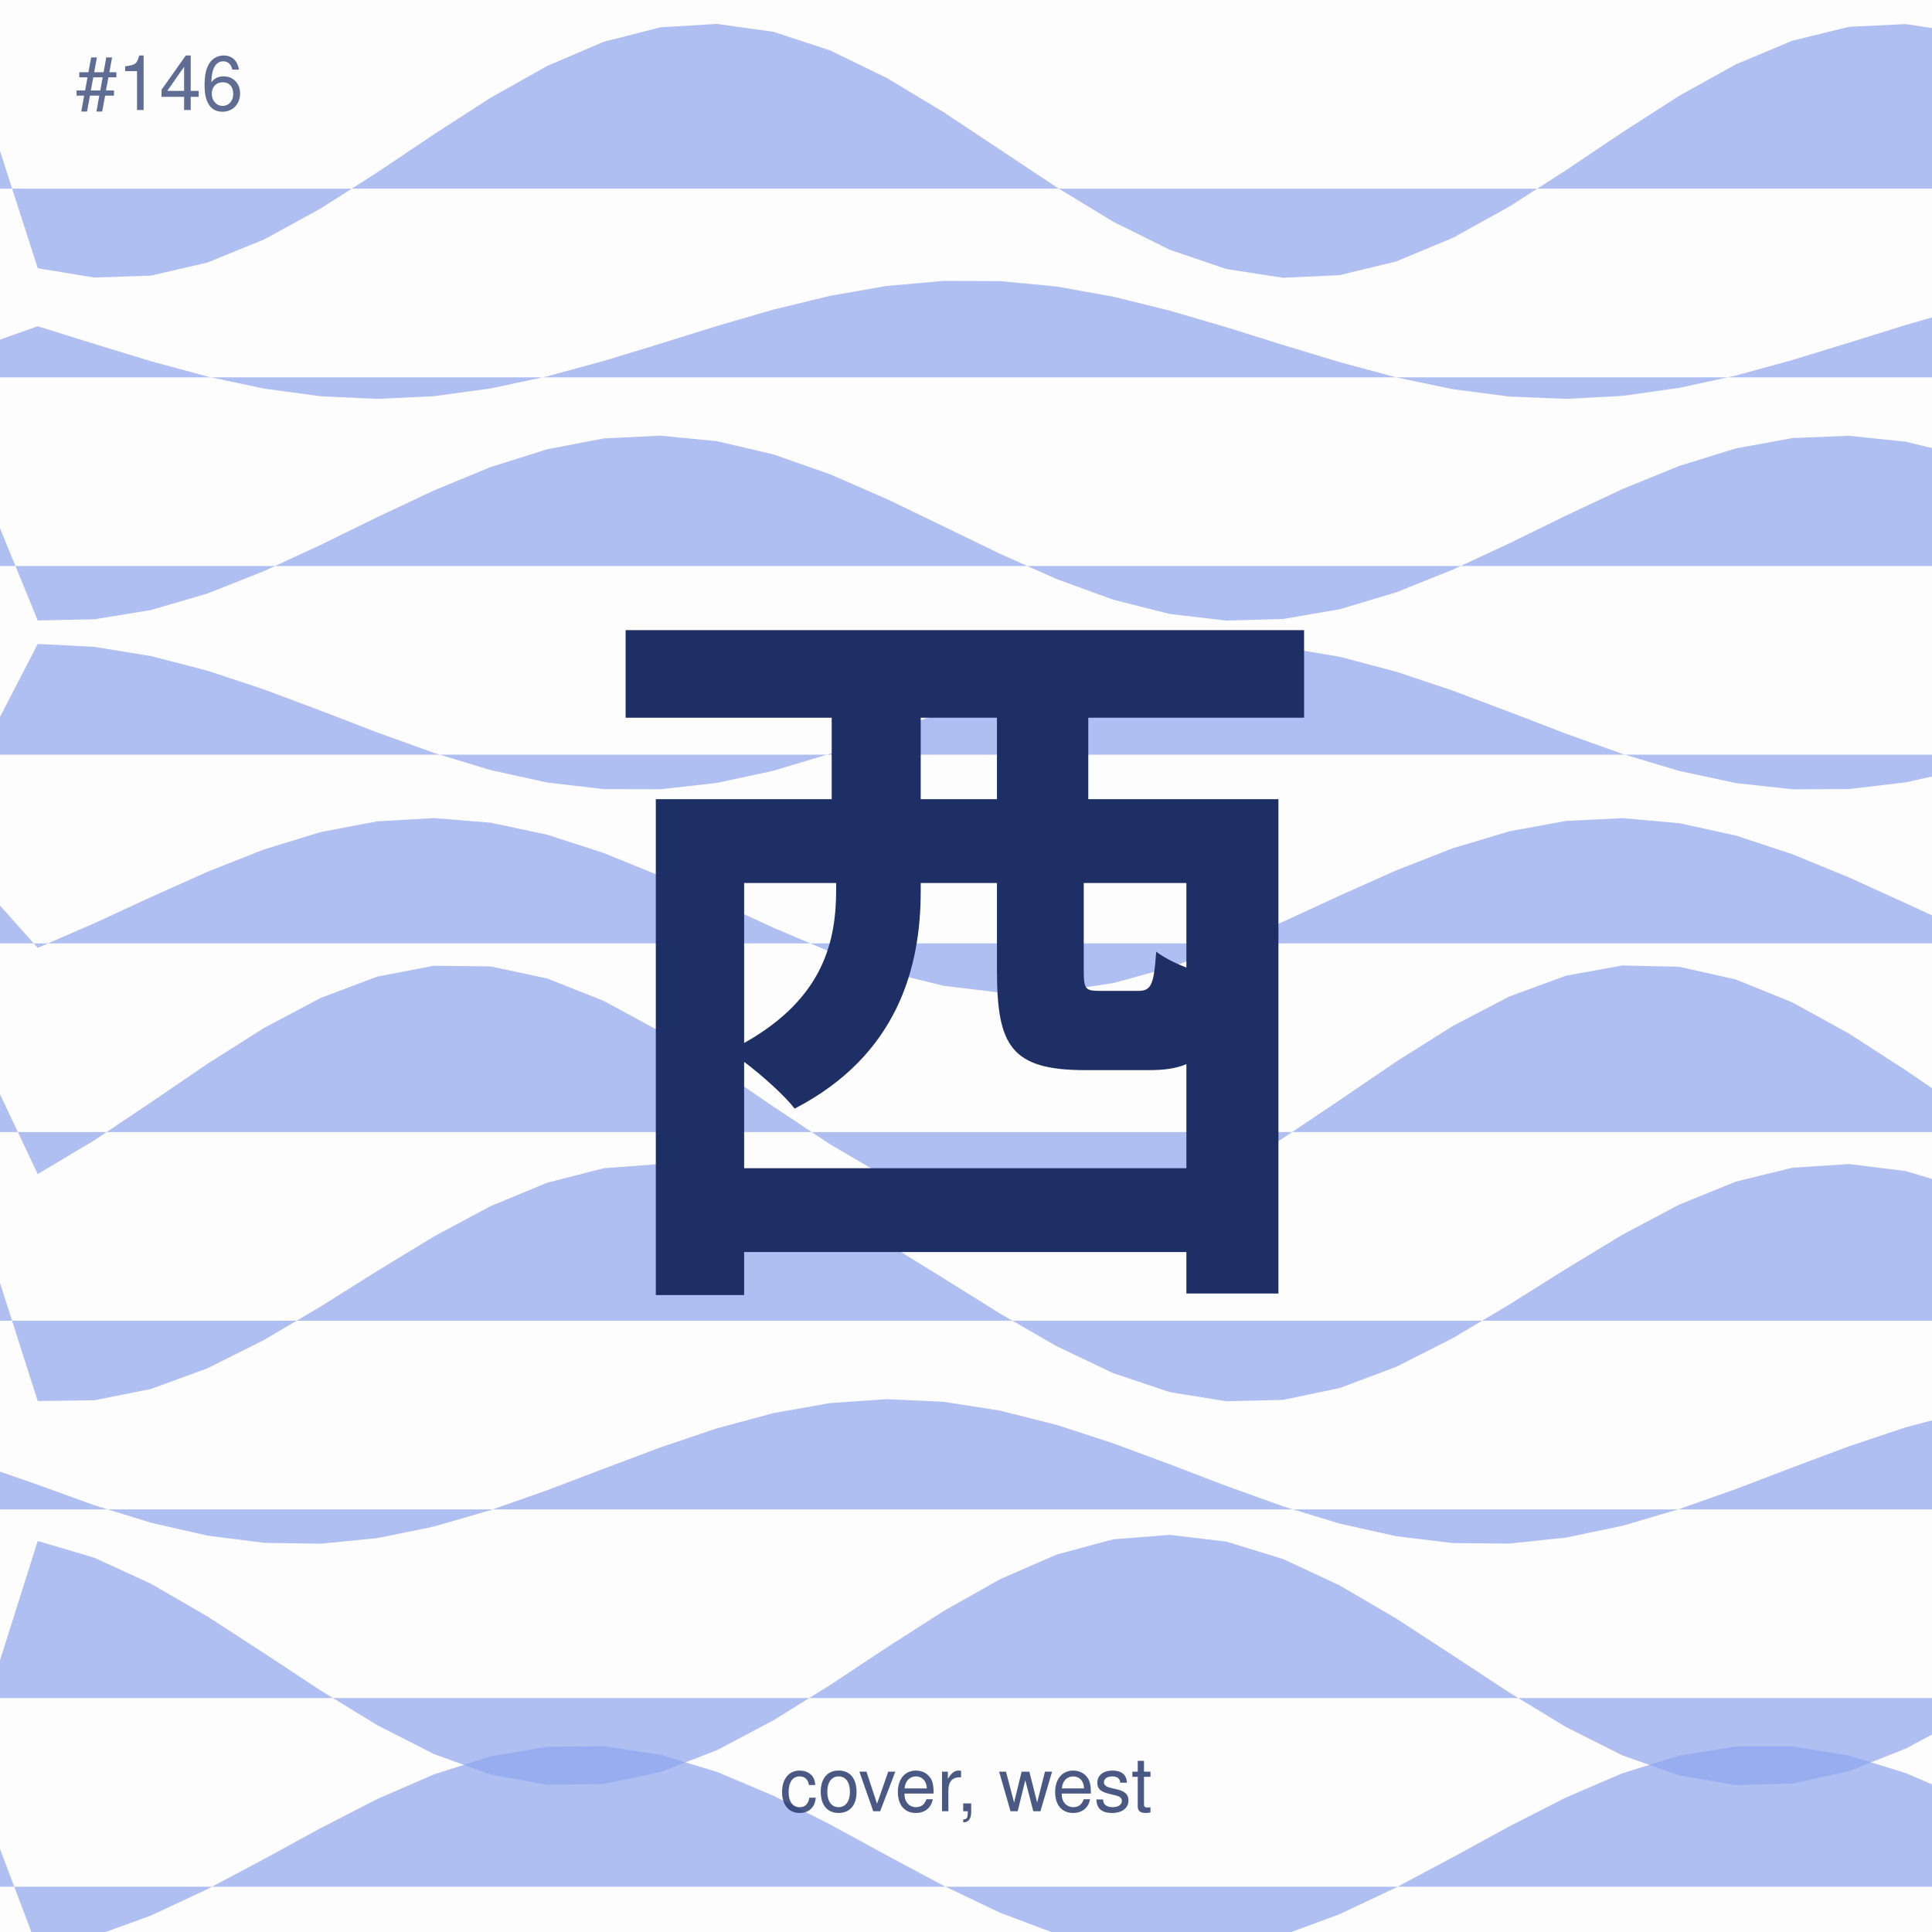
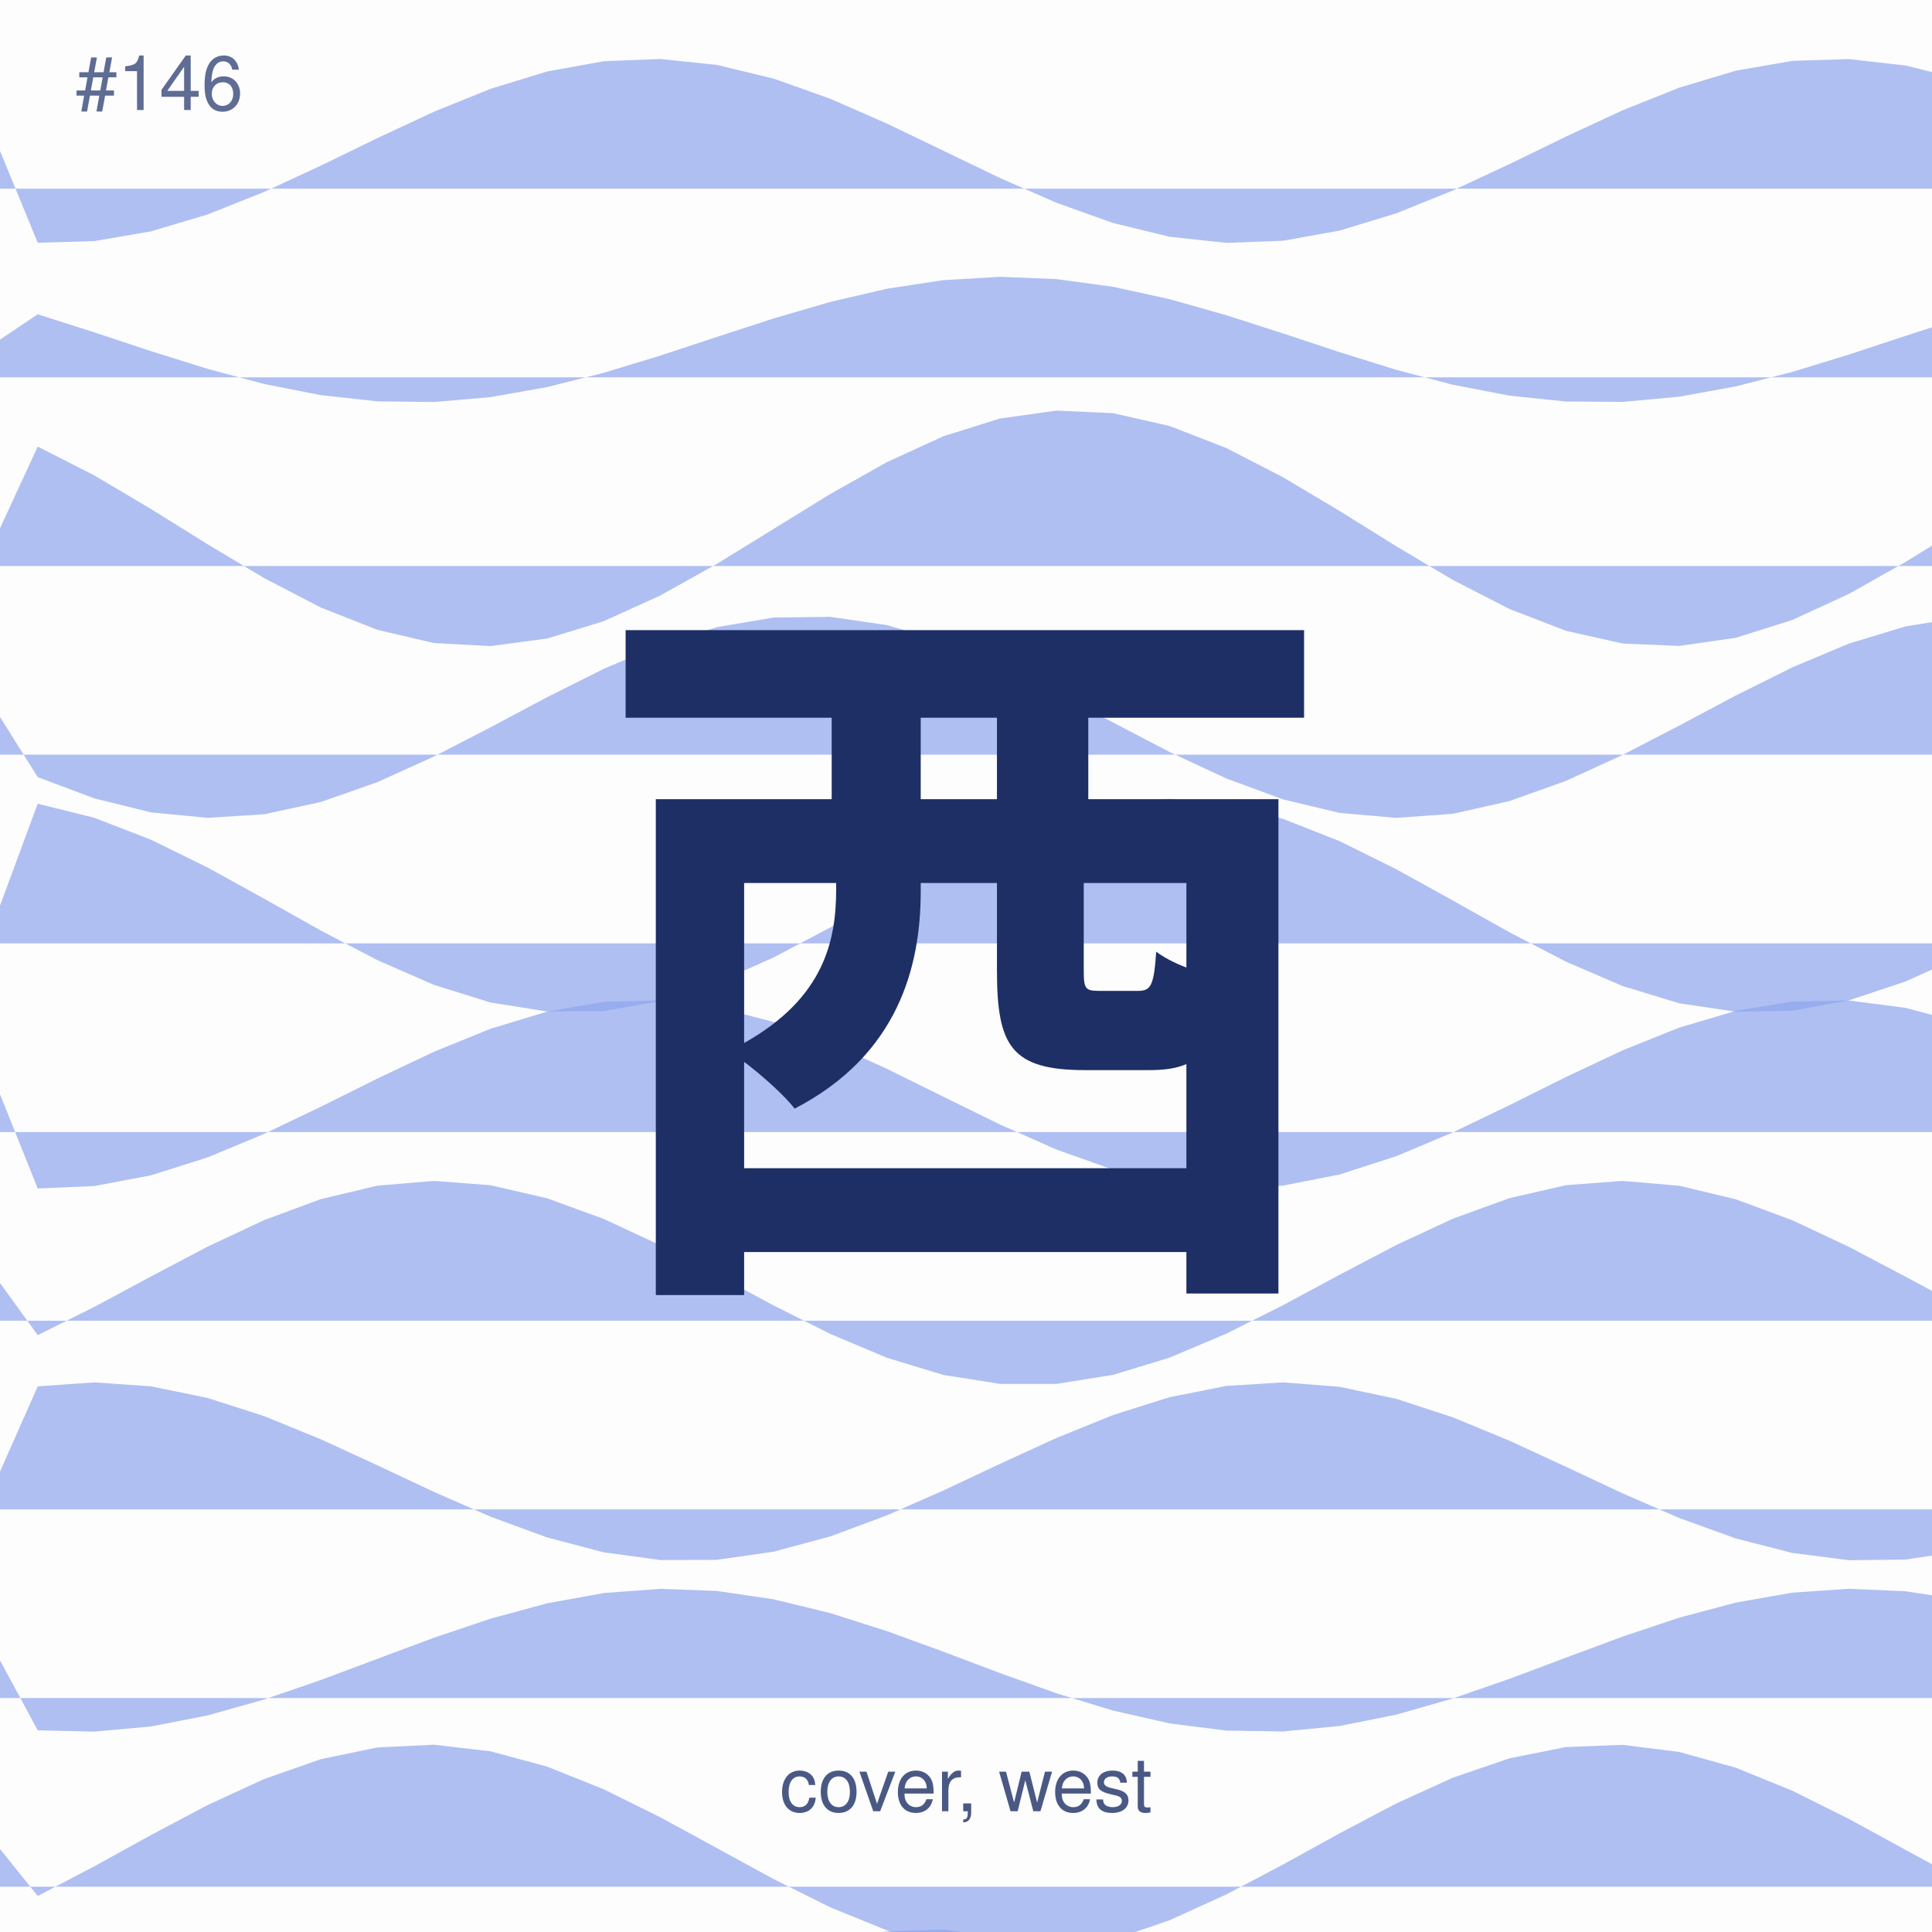
<svg xmlns="http://www.w3.org/2000/svg" width="512" height="512" viewBox="0 0 512 512">
  <defs>
    <style>
      .radical-text {
        font-family: 'Hiragino Sans', 'Yu Gothic', 'Meiryo', 'MS Gothic', 'SimSun', 'Takao', 'IPAexGothic', 'IPAGothic', 'VL Gothic', 'Noto Sans CJK JP', 'Arial Unicode MS', serif;
        font-size: 200px;
        text-anchor: middle;
        dominant-baseline: middle;
        fill: #1d2f65;
        font-weight: bold;
      }
      .number-text {
        font-family: 'Helvetica', 'Arial', sans-serif;
        font-size: 20px;
        text-anchor: start;
        dominant-baseline: hanging;
        fill: #1d2f65;
        opacity: 0.7;
        font-weight: normal;
      }
      .meaning-text {
        font-family: 'Helvetica', 'Arial', sans-serif;
        font-size: 20px;
        text-anchor: middle;
        dominant-baseline: baseline;
        fill: #1d2f65;
        opacity: 0.8;
        font-weight: normal;
      }
    </style>
  </defs>
  <rect width="512" height="512" fill="#fdfdfe" />
  <g opacity="0.6">
-     <path d="M 0,40 L 10,71.082 L 25,73.558 L 40,73.037 L 55,69.564 L 70,63.451 L 85,55.242 L 100,45.673 L 115,35.596 L 130,25.913 L 145,17.488 L 160,11.074 L 175,7.244 L 190,6.34 L 205,8.443 L 220,13.364 L 235,20.665 L 250,29.693 L 265,39.642 L 280,49.623 L 295,58.744 L 310,66.19 L 325,71.298 L 340,73.609 L 355,72.919 L 370,69.287 L 385,63.04 L 400,54.735 L 415,45.113 L 430,35.035 L 445,25.4 L 460,17.069 L 475,10.787 L 490,7.114 L 505,6.379 L 520,8.647 L 512,50 L 0,50 Z" fill="#4169E1" opacity="0.7" />
-     <path d="M 0,90 L 10,86.467 L 25,91.148 L 40,95.726 L 55,99.793 L 70,102.985 L 85,105.017 L 100,105.708 L 115,104.995 L 130,102.943 L 145,99.735 L 160,95.657 L 175,91.074 L 190,86.395 L 205,82.038 L 220,78.392 L 235,75.783 L 250,74.444 L 265,74.495 L 280,75.93 L 295,78.622 L 310,82.331 L 325,86.725 L 340,91.411 L 355,95.971 L 370,99.998 L 385,103.132 L 400,105.093 L 415,105.705 L 430,104.915 L 445,102.792 L 460,99.527 L 475,95.41 L 490,90.811 L 505,86.139 L 520,81.811 L 512,100 L 0,100 Z" fill="#4169E1" opacity="0.7" />
-     <path d="M 0,140 L 10,164.426 L 25,164.123 L 40,161.665 L 55,157.272 L 70,151.336 L 85,144.388 L 100,137.047 L 115,129.971 L 130,123.79 L 145,119.057 L 160,116.195 L 175,115.46 L 190,116.916 L 205,120.435 L 220,125.701 L 235,132.244 L 250,139.481 L 265,146.763 L 280,153.442 L 295,158.92 L 310,162.708 L 325,164.467 L 340,164.041 L 355,161.467 L 370,156.976 L 385,150.968 L 400,143.981 L 415,136.638 L 430,129.595 L 445,123.482 L 460,118.844 L 475,116.096 L 490,115.484 L 505,117.061 L 520,120.687 L 512,150 L 0,150 Z" fill="#4169E1" opacity="0.7" />
-     <path d="M 0,190 L 10,170.647 L 25,171.428 L 40,173.867 L 55,177.748 L 70,182.723 L 85,188.348 L 100,194.121 L 115,199.525 L 130,204.079 L 145,207.375 L 160,209.119 L 175,209.155 L 190,207.48 L 205,204.244 L 220,199.735 L 235,194.357 L 250,188.589 L 265,182.948 L 280,177.936 L 295,174.002 L 310,171.497 L 325,170.645 L 340,171.522 L 355,174.049 L 370,178.002 L 385,183.026 L 400,188.673 L 415,194.438 L 430,199.807 L 445,204.3 L 460,207.516 L 475,209.167 L 490,209.106 L 505,207.338 L 520,204.021 L 512,200 L 0,200 Z" fill="#4169E1" opacity="0.7" />
-     <path d="M 0,240 L 10,251.181 L 25,244.673 L 40,237.748 L 55,231.023 L 70,225.101 L 85,220.509 L 100,217.659 L 115,216.804 L 130,218.021 L 145,221.202 L 160,226.062 L 175,232.166 L 190,238.971 L 205,245.867 L 220,252.24 L 235,257.519 L 250,261.233 L 265,263.05 L 280,262.809 L 295,260.53 L 310,256.417 L 325,250.838 L 340,244.29 L 355,237.36 L 370,230.665 L 385,224.804 L 400,220.301 L 415,217.557 L 430,216.818 L 445,218.15 L 460,221.433 L 475,226.376 L 490,232.535 L 505,239.361 L 520,246.244 L 512,250 L 0,250 Z" fill="#4169E1" opacity="0.7" />
-     <path d="M 0,290 L 10,311.138 L 25,302.184 L 40,292.142 L 55,281.909 L 70,272.399 L 85,264.461 L 100,258.804 L 115,255.934 L 130,256.107 L 145,259.307 L 160,265.249 L 175,273.402 L 190,283.038 L 205,293.296 L 220,303.259 L 235,312.038 L 250,318.848 L 265,323.081 L 280,324.36 L 295,322.569 L 310,317.868 L 325,310.679 L 340,301.642 L 355,291.565 L 370,281.349 L 385,271.905 L 400,264.078 L 415,258.566 L 430,255.862 L 445,256.207 L 460,259.572 L 475,265.654 L 490,273.911 L 505,283.605 L 520,293.871 L 512,300 L 0,300 Z" fill="#4169E1" opacity="0.7" />
-     <path d="M 0,340 L 10,371.286 L 25,371.078 L 40,368.094 L 55,362.601 L 70,355.088 L 85,346.228 L 100,336.811 L 115,327.68 L 130,319.648 L 145,313.435 L 160,309.595 L 175,308.47 L 190,310.163 L 205,314.52 L 220,321.153 L 235,329.47 L 250,338.728 L 265,348.099 L 280,356.747 L 295,363.899 L 310,368.916 L 325,371.35 L 340,370.983 L 355,367.849 L 370,362.228 L 385,354.62 L 400,345.707 L 415,336.284 L 430,327.193 L 445,319.246 L 460,313.153 L 475,309.458 L 490,308.491 L 505,310.339 L 520,314.836 L 512,350 L 0,350 Z" fill="#4169E1" opacity="0.7" />
-     <path d="M 0,390 L 10,393.477 L 25,398.905 L 40,403.538 L 55,406.961 L 70,408.869 L 85,409.092 L 100,407.609 L 115,404.554 L 130,400.198 L 145,394.931 L 160,389.224 L 175,383.586 L 190,378.521 L 205,374.482 L 220,371.828 L 235,370.798 L 250,371.483 L 265,373.822 L 280,377.607 L 295,382.498 L 310,388.059 L 325,393.794 L 340,399.19 L 355,403.765 L 370,407.11 L 385,408.927 L 400,409.054 L 415,407.478 L 430,404.341 L 445,399.923 L 460,394.618 L 475,388.902 L 490,383.283 L 505,378.264 L 520,374.293 L 512,400 L 0,400 Z" fill="#4169E1" opacity="0.7" />
-     <path d="M 0,440 L 10,408.373 L 25,412.825 L 40,419.704 L 55,428.396 L 70,438.124 L 85,448.02 L 100,457.2 L 115,464.843 L 130,470.267 L 145,472.988 L 160,472.761 L 175,469.609 L 190,463.811 L 205,455.886 L 220,446.543 L 235,436.615 L 250,426.989 L 265,418.526 L 280,411.98 L 295,407.938 L 310,406.76 L 325,408.551 L 340,413.151 L 355,420.149 L 370,428.921 L 385,438.683 L 400,448.562 L 415,457.676 L 430,465.211 L 445,470.495 L 460,473.054 L 475,472.661 L 490,469.35 L 505,463.417 L 520,455.393 L 512,450 L 0,450 Z" fill="#4169E1" opacity="0.7" />
-     <path d="M 0,490 L 10,516.454 L 25,513.077 L 40,507.638 L 55,500.623 L 70,492.66 L 85,484.459 L 100,476.753 L 115,470.231 L 130,465.474 L 145,462.908 L 160,462.762 L 175,465.049 L 190,469.565 L 205,475.907 L 220,483.507 L 235,491.687 L 250,499.717 L 265,506.878 L 280,512.532 L 295,516.173 L 310,517.477 L 325,516.325 L 340,512.823 L 355,507.281 L 370,500.196 L 385,492.2 L 400,484.008 L 415,476.35 L 430,469.913 L 445,465.269 L 460,462.835 L 475,462.827 L 490,465.246 L 505,469.877 L 520,476.305 L 512,500 L 0,500 Z" fill="#4169E1" opacity="0.7" />
-     <path d="M 0,540 L 10,547.015 L 25,538.784 L 40,530.662 L 55,523.374 L 70,517.571 L 85,513.772 L 100,512.315 L 115,513.332 L 130,516.731 L 145,522.208 L 160,529.275 L 175,537.3 L 190,545.566 L 205,553.334 L 220,559.912 L 235,564.711 L 250,567.303 L 265,567.456 L 280,565.156 L 295,560.609 L 310,554.221 L 325,546.563 L 340,538.319 L 355,530.225 L 370,523.004 L 385,517.301 L 400,513.626 L 415,512.307 L 430,513.461 L 445,516.986 L 460,522.567 L 475,529.706 L 490,537.763 L 505,546.021 L 520,553.741 L 512,550 L 0,550 Z" fill="#4169E1" opacity="0.7" />
+     <path d="M 0,40 L 10,64.331 L 25,63.891 L 40,61.318 L 55,56.84 L 70,50.858 L 85,43.907 L 100,36.606 L 115,29.608 L 130,23.539 L 145,18.94 L 160,16.222 L 175,15.628 L 190,17.212 L 205,20.831 L 220,26.162 L 235,32.73 L 250,39.946 L 265,47.168 L 280,53.749 L 295,59.103 L 310,62.749 L 325,64.364 L 340,63.802 L 355,61.114 L 370,56.54 L 385,50.489 L 400,43.5 L 415,36.199 L 430,29.238 L 445,23.237 L 460,18.735 L 475,16.131 L 490,15.66 L 505,17.363 L 520,21.088 L 512,50 L 0,50 Z" fill="#4169E1" opacity="0.7" />
+     <path d="M 0,90 L 10,83.283 L 25,88.083 L 40,93.055 L 55,97.754 L 70,101.76 L 85,104.715 L 100,106.357 L 115,106.537 L 130,105.24 L 145,102.581 L 160,98.799 L 175,94.231 L 190,89.285 L 205,84.402 L 220,80.02 L 235,76.529 L 250,74.242 L 265,73.362 L 280,73.968 L 295,76.007 L 310,79.295 L 325,83.54 L 340,88.362 L 355,93.33 L 370,98 L 385,101.956 L 400,104.844 L 415,106.406 L 430,106.503 L 445,105.125 L 460,102.396 L 475,98.56 L 490,93.959 L 505,89.005 L 520,84.14 L 512,100 L 0,100 Z" fill="#4169E1" opacity="0.7" />
+     <path d="M 0,140 L 10,118.355 L 25,125.994 L 40,134.885 L 55,144.232 L 70,153.201 L 85,160.992 L 100,166.906 L 115,170.418 L 130,171.212 L 145,169.219 L 160,164.615 L 175,157.812 L 190,149.419 L 205,140.184 L 220,130.932 L 235,122.491 L 250,115.613 L 265,110.915 L 280,108.814 L 295,109.499 L 310,112.908 L 325,118.738 L 340,126.467 L 355,135.404 L 370,144.753 L 385,153.676 L 400,161.378 L 415,167.171 L 430,170.536 L 445,171.174 L 460,169.027 L 475,164.287 L 490,157.377 L 505,148.916 L 520,139.658 L 512,150 L 0,150 Z" fill="#4169E1" opacity="0.7" />
+     <path d="M 0,190 L 10,205.946 L 25,211.578 L 40,215.283 L 55,216.73 L 70,215.788 L 85,212.543 L 100,207.285 L 115,200.482 L 130,192.743 L 145,184.759 L 160,177.243 L 175,170.867 L 190,166.2 L 205,163.658 L 220,163.47 L 235,165.652 L 250,170.008 L 265,176.151 L 280,183.53 L 295,191.487 L 310,199.312 L 325,206.305 L 340,211.841 L 355,215.426 L 370,216.74 L 385,215.666 L 400,212.298 L 415,206.939 L 430,200.067 L 445,192.296 L 460,184.319 L 475,176.85 L 490,170.556 L 505,165.998 L 520,163.585 L 512,200 L 0,200 Z" fill="#4169E1" opacity="0.7" />
+     <path d="M 0,240 L 10,212.996 L 25,216.723 L 40,222.53 L 55,229.897 L 70,238.167 L 85,246.6 L 100,254.444 L 115,260.997 L 130,265.675 L 145,268.06 L 160,267.938 L 175,265.32 L 190,260.441 L 205,253.735 L 220,245.803 L 235,237.352 L 250,229.138 L 265,221.894 L 280,216.268 L 295,212.761 L 310,211.688 L 325,213.143 L 340,216.998 L 355,222.907 L 370,230.343 L 385,238.642 L 400,247.062 L 415,254.851 L 430,261.314 L 445,265.873 L 460,268.12 L 475,267.856 L 490,265.103 L 505,260.108 L 520,253.317 L 512,250 L 0,250 Z" fill="#4169E1" opacity="0.7" />
+     <path d="M 0,290 L 10,314.965 L 25,314.306 L 40,311.476 L 55,306.728 L 70,300.485 L 85,293.306 L 100,285.832 L 115,278.73 L 130,272.634 L 145,268.09 L 160,265.503 L 175,265.104 L 190,266.93 L 205,270.815 L 220,276.415 L 235,283.228 L 250,290.646 L 265,298.007 L 280,304.652 L 295,309.988 L 310,313.539 L 325,314.987 L 340,314.203 L 355,311.257 L 370,306.413 L 385,300.102 L 400,292.889 L 415,285.418 L 430,278.356 L 445,272.334 L 460,267.89 L 475,265.422 L 490,265.149 L 505,267.095 L 520,271.088 L 512,300 L 0,300 Z" fill="#4169E1" opacity="0.7" />
+     <path d="M 0,340 L 10,353.825 L 25,346.338 L 40,338.284 L 55,330.383 L 70,323.342 L 85,317.788 L 100,314.219 L 115,312.952 L 130,314.102 L 145,317.565 L 160,323.032 L 175,330.015 L 190,337.89 L 205,345.953 L 220,353.484 L 235,359.811 L 250,364.369 L 265,366.749 L 280,366.74 L 295,364.343 L 310,359.771 L 325,353.432 L 340,345.895 L 355,337.83 L 370,329.959 L 385,322.986 L 400,317.532 L 415,314.085 L 430,312.953 L 445,314.237 L 460,317.822 L 475,323.389 L 490,330.439 L 505,338.343 L 520,346.396 L 512,350 L 0,350 Z" fill="#4169E1" opacity="0.7" />
+     <path d="M 0,390 L 10,367.402 L 25,366.343 L 40,367.398 L 55,370.471 L 70,375.288 L 85,381.42 L 100,388.319 L 115,395.367 L 130,401.936 L 145,407.439 L 160,411.384 L 175,413.419 L 190,413.362 L 205,411.218 L 220,407.179 L 235,401.605 L 250,394.995 L 265,387.938 L 280,381.066 L 295,374.992 L 310,370.258 L 325,367.288 L 340,366.347 L 355,367.518 L 370,370.698 L 385,375.602 L 400,381.792 L 415,388.716 L 430,395.754 L 445,402.278 L 460,407.705 L 475,411.551 L 490,413.472 L 505,413.296 L 520,411.039 L 512,400 L 0,400 Z" fill="#4169E1" opacity="0.7" />
+     <path d="M 0,440 L 10,458.559 L 25,458.89 L 40,457.533 L 55,454.611 L 70,450.383 L 85,445.227 L 100,439.605 L 115,434.018 L 130,428.966 L 145,424.899 L 160,422.18 L 175,421.054 L 190,421.62 L 205,423.828 L 220,427.481 L 235,432.252 L 250,437.714 L 265,443.382 L 280,448.747 L 295,453.33 L 310,456.723 L 325,458.622 L 340,458.858 L 355,457.409 L 370,454.405 L 385,450.114 L 400,444.92 L 415,439.286 L 430,433.716 L 445,428.708 L 460,424.708 L 475,422.074 L 490,421.041 L 505,421.702 L 520,423.997 L 512,450 L 0,450 Z" fill="#4169E1" opacity="0.7" />
+     <path d="M 0,490 L 10,502.451 L 25,494.587 L 40,486.314 L 55,478.369 L 70,471.463 L 85,466.214 L 100,463.089 L 115,462.367 L 130,464.115 L 145,468.174 L 160,474.183 L 175,481.605 L 190,489.777 L 205,497.969 L 220,505.449 L 235,511.549 L 250,515.724 L 265,517.601 L 280,517.013 L 295,514.011 L 310,508.865 L 325,502.034 L 340,494.128 L 355,485.853 L 370,477.948 L 385,471.12 L 400,465.979 L 415,462.983 L 430,462.401 L 445,464.284 L 460,468.464 L 475,474.568 L 490,482.05 L 505,490.243 L 520,498.414 L 512,500 L 0,500 Z" fill="#4169E1" opacity="0.7" />
+     <path d="M 0,540 L 10,540.204 L 25,548.699 L 40,556.417 L 55,562.669 L 70,566.895 L 85,568.72 L 100,567.978 L 115,564.738 L 130,559.288 L 145,552.115 L 160,543.859 L 175,535.259 L 190,527.083 L 205,520.06 L 220,514.819 L 235,511.826 L 250,511.351 L 265,513.435 L 280,517.891 L 295,524.323 L 310,532.155 L 325,540.688 L 340,549.159 L 355,556.812 L 370,562.963 L 385,567.064 L 400,568.746 L 415,567.861 L 430,564.487 L 445,558.926 L 460,551.674 L 475,543.379 L 490,534.783 L 505,526.652 L 520,519.714 L 512,550 L 0,550 Z" fill="#4169E1" opacity="0.7" />
  </g>
  <text x="256" y="256" class="radical-text">西</text>
  <text x="20" y="20" class="number-text">#146</text>
  <text x="256" y="480" class="meaning-text">cover, west</text>
</svg>
